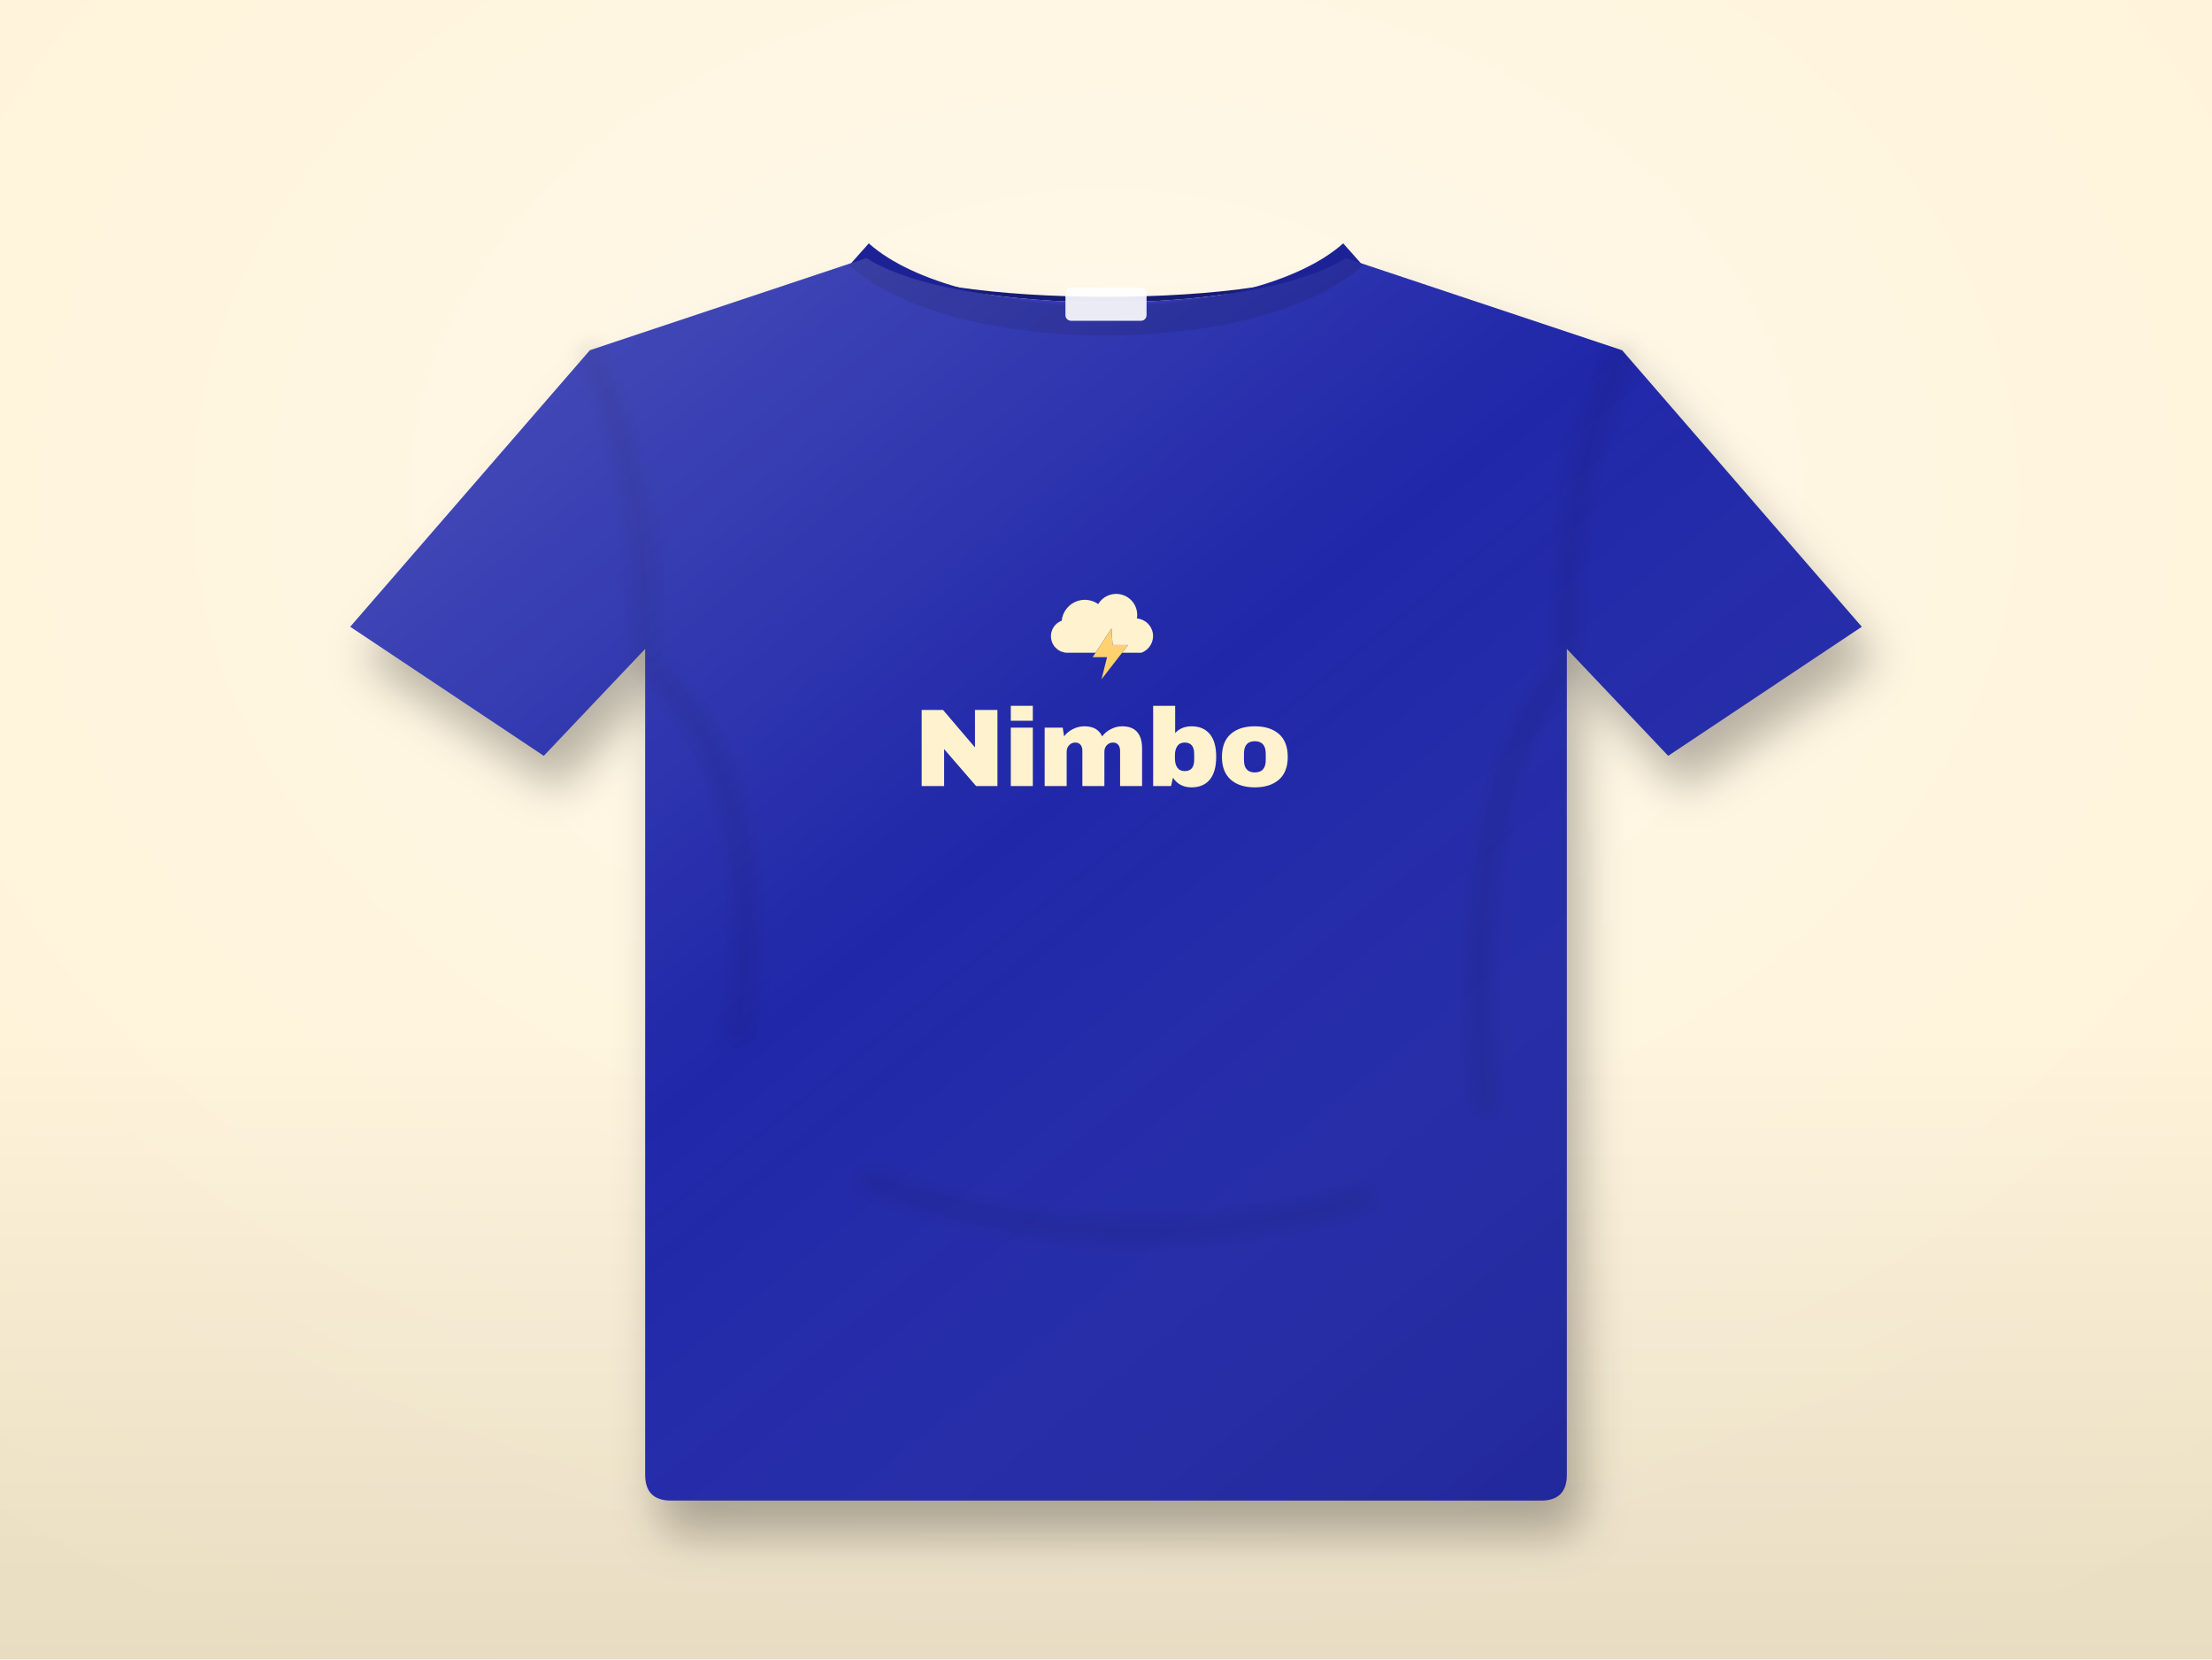
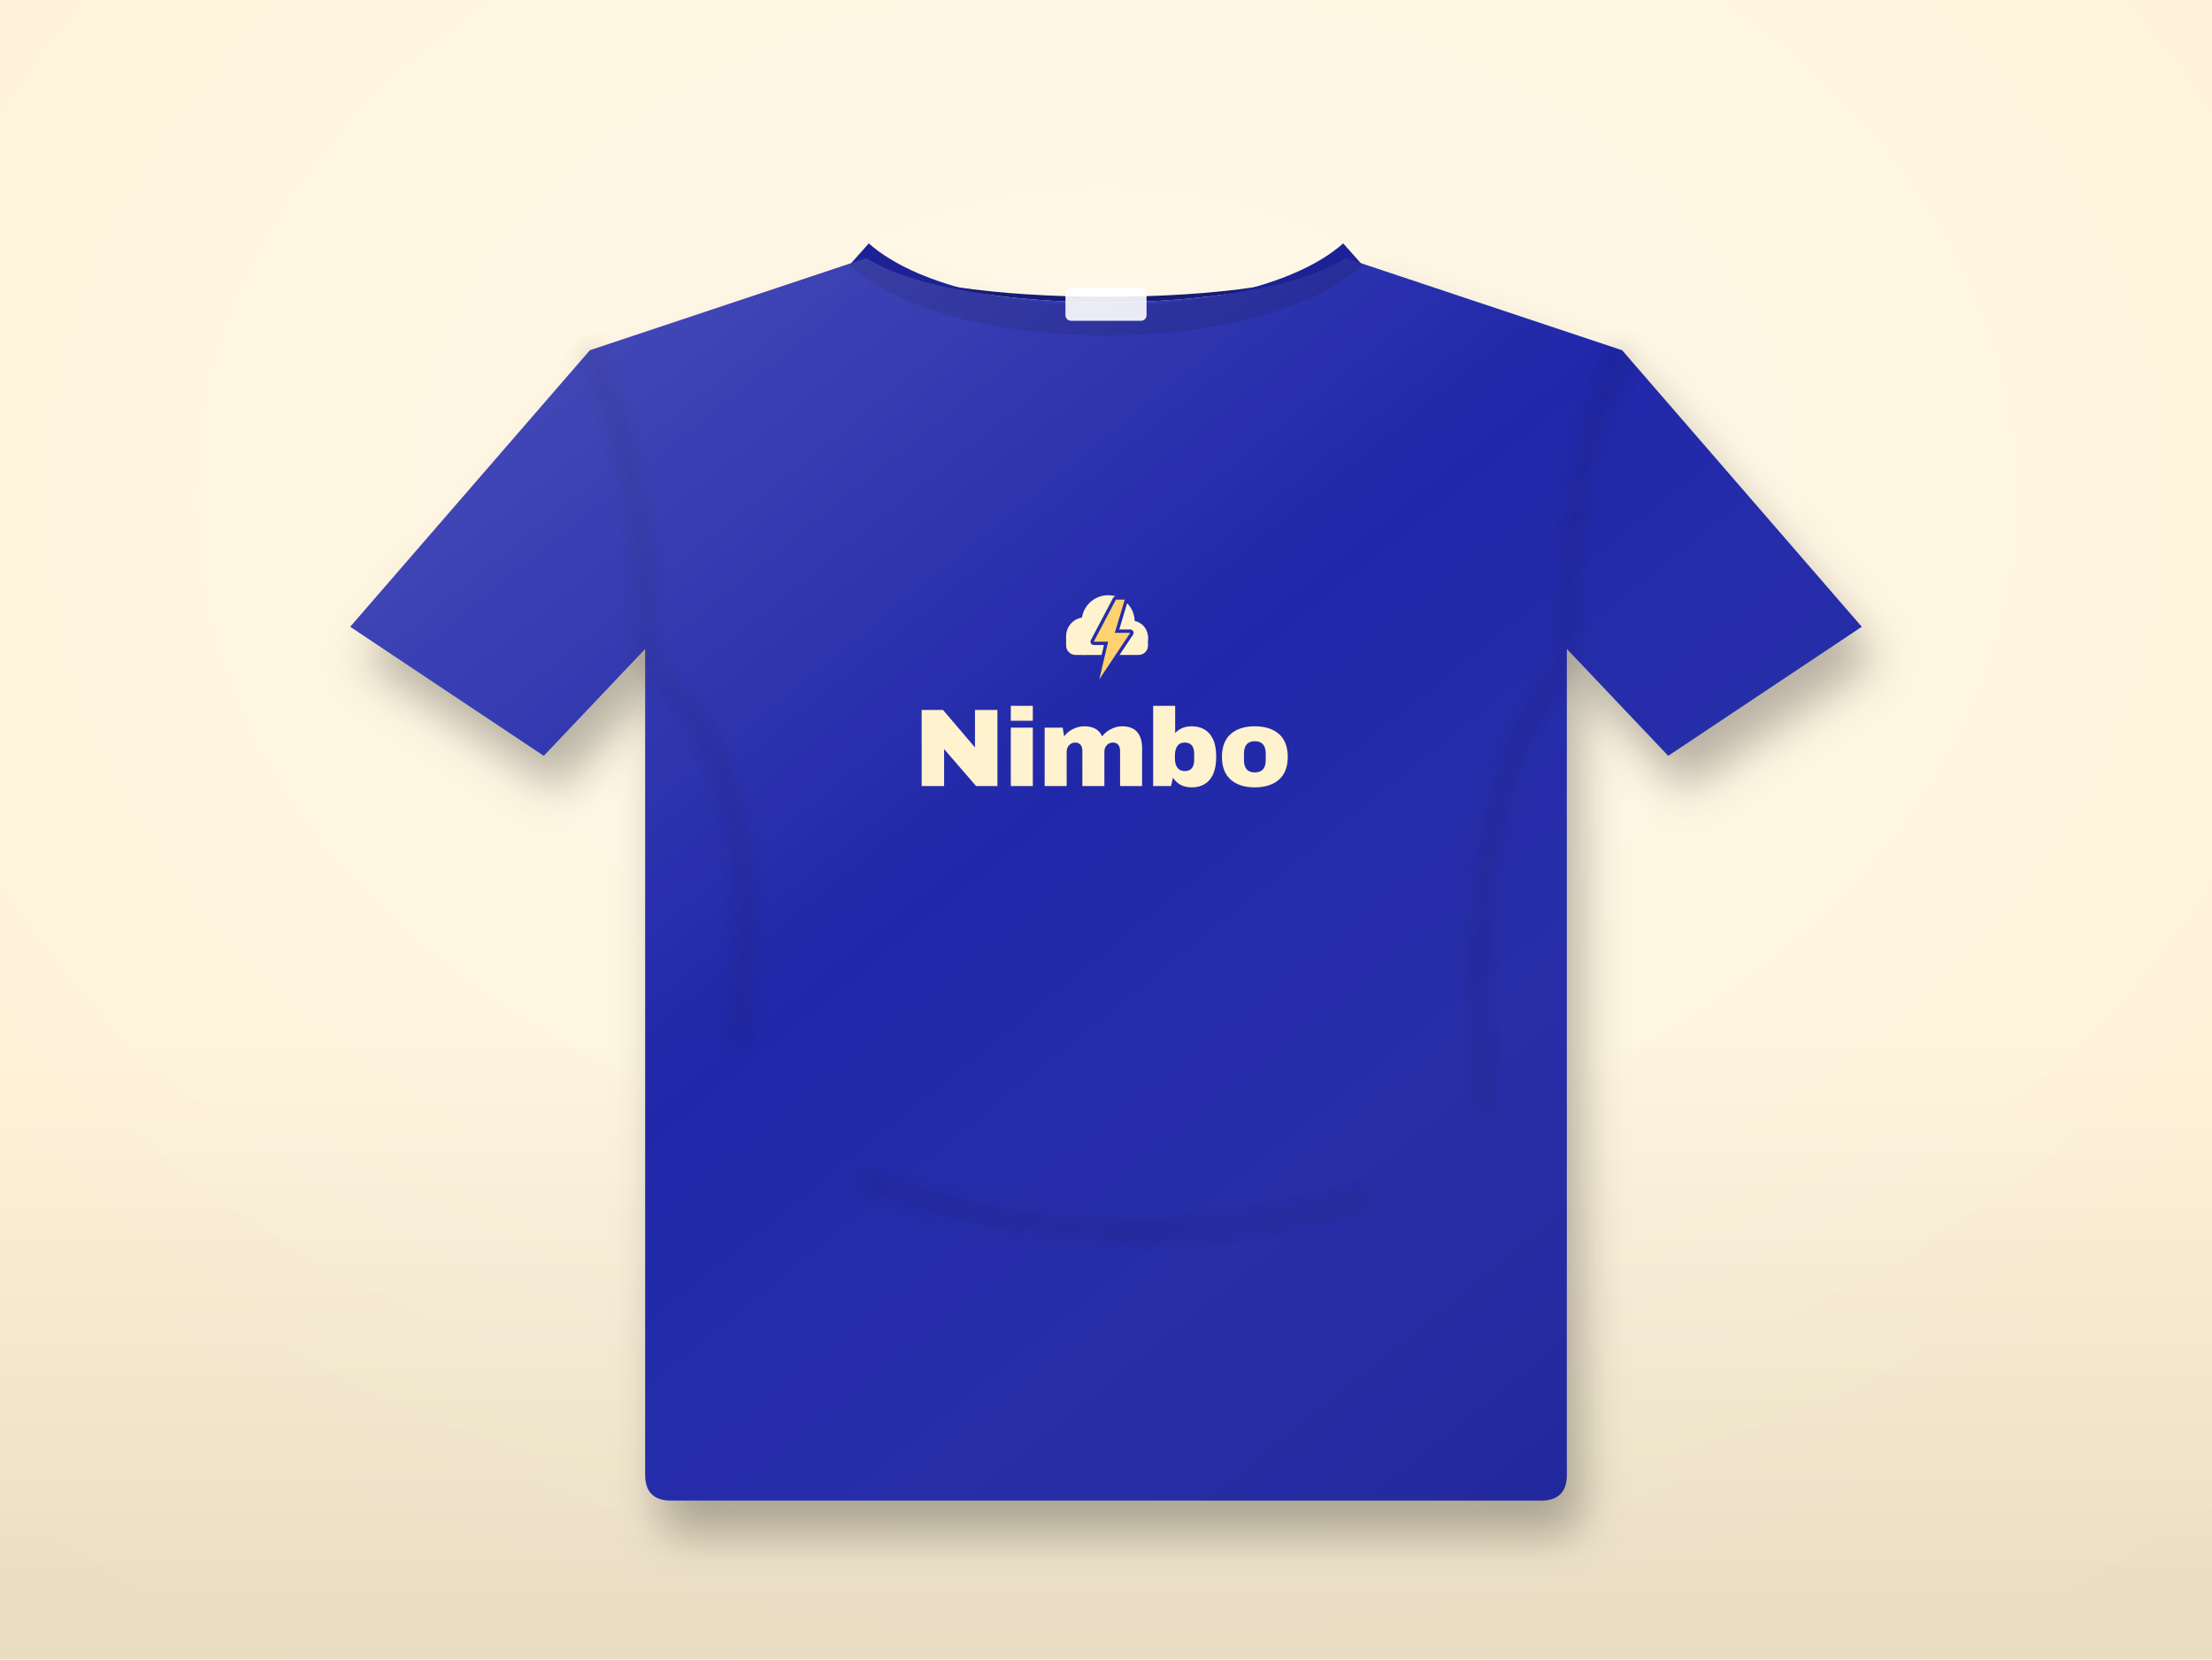
<svg xmlns="http://www.w3.org/2000/svg" viewBox="0 0 1200 900" width="1200" height="900">
  <defs>
    <filter id="b24" x="-50%" y="-50%" width="200%" height="200%">
      <feGaussianBlur stdDeviation="24" />
    </filter>
    <filter id="b12" x="-50%" y="-50%" width="200%" height="200%">
      <feGaussianBlur stdDeviation="12" />
    </filter>
    <filter id="b5" x="-50%" y="-50%" width="200%" height="200%">
      <feGaussianBlur stdDeviation="5" />
    </filter>
    <linearGradient id="cyl" x1="0" x2="1" y1="0" y2="0">
      <stop offset="0" stop-color="#000" stop-opacity=".34" />
      <stop offset=".1" stop-color="#000" stop-opacity=".1" />
      <stop offset=".28" stop-color="#fff" stop-opacity=".26" />
      <stop offset=".4" stop-color="#fff" stop-opacity="0" />
      <stop offset=".78" stop-color="#000" stop-opacity=".08" />
      <stop offset="1" stop-color="#000" stop-opacity=".36" />
    </linearGradient>
    <linearGradient id="sheen" x1="0" y1="0" x2="1" y2="1">
      <stop offset="0" stop-color="#fff" stop-opacity=".2" />
      <stop offset=".45" stop-color="#fff" stop-opacity="0" />
      <stop offset="1" stop-color="#000" stop-opacity=".14" />
    </linearGradient>
    <linearGradient id="vsh" x1="0" y1="0" x2="0" y2="1">
      <stop offset="0" stop-color="#fff" stop-opacity=".12" />
      <stop offset="1" stop-color="#000" stop-opacity=".16" />
    </linearGradient>
    <linearGradient id="metal" x1="0" x2="1">
      <stop offset="0" stop-color="#8d9196" />
      <stop offset=".3" stop-color="#e9ebee" />
      <stop offset=".55" stop-color="#b9bdc2" />
      <stop offset="1" stop-color="#7c8086" />
    </linearGradient>
    <linearGradient id="glassd" x1="0" y1="0" x2="1" y2="1">
      <stop offset="0" stop-color="#2b3644" />
      <stop offset=".5" stop-color="#18202a" />
      <stop offset="1" stop-color="#0d1218" />
    </linearGradient>
    <radialGradient id="spot" cx=".5" cy=".3" r=".8">
      <stop offset="0" stop-color="#fff" stop-opacity=".55" />
      <stop offset="1" stop-color="#fff" stop-opacity="0" />
    </radialGradient>
    <linearGradient id="floor" x1="0" y1="0" x2="0" y2="1">
      <stop offset="0" stop-color="#000" stop-opacity="0" />
      <stop offset="1" stop-color="#000" stop-opacity=".09" />
    </linearGradient>
  </defs>
  <rect width="1200" height="900" fill="#FFF2D4" />
  <rect width="1200" height="900" fill="url(#spot)" />
  <rect y="560" width="1200" height="340" fill="url(#floor)" />
  <path d="M470 140 C520 172 680 172 730 140 L880 190 L1010 340 L905 410 L850 352 L850 800 Q850 814 836 814 L364 814 Q350 814 350 800 L350 352 L295 410 L190 340 L320 190 Z" fill="#000" opacity=".28" filter="url(#b12)" transform="translate(8 18)" />
  <path d="M470 140 C520 172 680 172 730 140 L880 190 L1010 340 L905 410 L850 352 L850 800 Q850 814 836 814 L364 814 Q350 814 350 800 L350 352 L295 410 L190 340 L320 190 Z" fill="#2027A9" />
  <path d="M470 140 C520 172 680 172 730 140 C700 168 500 168 470 140 Z" fill="#161B76" />
  <path d="M466 138 C520 186 680 186 734 138" fill="none" stroke="#1C2295" stroke-width="16" />
  <path d="M350 360 Q420 420 400 560" fill="none" stroke="#000" stroke-opacity=".1" stroke-width="10" stroke-linecap="round" filter="url(#b5)" />
  <path d="M850 360 Q790 430 806 600" fill="none" stroke="#000" stroke-opacity=".1" stroke-width="10" stroke-linecap="round" filter="url(#b5)" />
  <path d="M470 640 Q600 690 740 650" fill="none" stroke="#000" stroke-opacity=".1" stroke-width="10" stroke-linecap="round" filter="url(#b5)" />
  <path d="M320 192 Q352 260 350 352" fill="none" stroke="#000" stroke-opacity=".1" stroke-width="10" stroke-linecap="round" filter="url(#b5)" />
  <path d="M880 192 Q848 262 850 352" fill="none" stroke="#000" stroke-opacity=".1" stroke-width="10" stroke-linecap="round" filter="url(#b5)" />
  <path d="M470 140 C520 172 680 172 730 140 L880 190 L1010 340 L905 410 L850 352 L850 800 Q850 814 836 814 L364 814 Q350 814 350 800 L350 352 L295 410 L190 340 L320 190 Z" fill="url(#sheen)" />
  <g transform="translate(500 312.08)">
    <g transform="scale(0.6)">
      <g transform="translate(115.62 0)">
        <g transform="scale(1)">
-           <mask id="k96" maskUnits="userSpaceOnUse" x="-50" y="-50" width="400" height="400">
+           <mask id="k37" maskUnits="userSpaceOnUse" x="-50" y="-50" width="400" height="400">
            <rect x="-50" y="-50" width="400" height="400" fill="#fff" />
            <g fill="#000">
-               <path d="M56 48 39 74h13l-5 20 24-31H57z" fill="#000" />
+               <path d="M60 22 40 60h13L45 94l28-42H59l9-30z" fill="#000" />
+               <path d="M60 22 40 60h13L45 94l28-42H59l9-30z" fill="none" stroke="#000" stroke-width="6" stroke-linecap="round" stroke-linejoin="round" />
            </g>
          </mask>
-           <g mask="url(#k96)">
-             <path d="M15 70a15 15 0 0 1-4-29 21 21 0 0 1 33-15 19 19 0 0 1 35 13 16 16 0 0 1 4 31Z" fill="#FFF2CE" />
+           <g mask="url(#k37)">
+             <circle cx="32" cy="55" r="17" fill="#FFF2CE" />
+             <circle cx="53" cy="42" r="24" fill="#FFF2CE" />
+             <circle cx="74" cy="56" r="15" fill="#FFF2CE" />
+             <path d="M15 55h74v8.5a8.5 8.5 0 0 1-8.5 8.5h-57A8.5 8.5 0 0 1 15 63.5z" fill="#FFF2CE" />
          </g>
-           <path d="M56 48 39 74h13l-5 20 24-31H57z" fill="#FFD26F" />
+           <path d="M60 22 40 60h13L45 94l28-42H59l9-30z" fill="#FFD26F" />
        </g>
      </g>
      <g transform="translate(-7.4 190.51)">
        <path fill="#FFF2CE" d="M56.6 0 27.7 -33.4V0H7.4V-68.8H26.7L55.6 -34.9V-68.8H75.9V0ZM88 -59V-72.5H107.9V-59ZM88 0V-52.8H107.9V0ZM206.7 -34.2V0H186.8V-31.8Q186.8 -35.2 185.2 -37.2Q183.5 -39.3 180.5 -39.3Q177 -39.3 174.8 -36.9Q172.6 -34.5 172.6 -31V0H152.7V-31.8Q152.7 -35.2 151.1 -37.2Q149.4 -39.3 146.4 -39.3Q142.9 -39.3 140.7 -36.9Q138.5 -34.5 138.5 -31V0H118.6V-52.8H134.9L136.2 -44.9Q139.2 -49.1 144.2 -51.5Q149.1 -54 154.6 -54Q166.5 -54 170.6 -44.9Q173.7 -49.1 178.6 -51.5Q183.4 -54 188.7 -54Q197.7 -54 202.2 -48.9Q206.7 -43.7 206.7 -34.2ZM251.4 -54Q262.1 -54 267.9 -47Q273.7 -40.1 273.7 -26.5Q273.7 -12.8 267.9 -5.8Q262.1 1.2 251.4 1.2Q240.4 1.2 234.6 -7.5L232.9 0H216.7V-72.5H236.6V-47.9Q242.3 -54 251.4 -54ZM236.4 -28V-24.7Q236.4 -19.7 238.6 -16.6Q240.8 -13.5 245.2 -13.5Q253.8 -13.5 253.8 -23.7V-29Q253.8 -39.3 245.2 -39.3Q240.8 -39.3 238.6 -36.2Q236.4 -33 236.4 -28ZM338.4 -26.4Q338.4 -12.9 330.5 -5.8Q322.5 1.2 308.6 1.2Q294.7 1.2 286.8 -5.8Q278.9 -12.8 278.9 -26.4Q278.9 -40 286.8 -47Q294.7 -54 308.6 -54Q322.5 -54 330.5 -47Q338.4 -39.9 338.4 -26.4ZM298.8 -29.2V-23.5Q298.8 -12.3 308.6 -12.3Q318.5 -12.3 318.5 -23.5V-29.2Q318.5 -40.5 308.6 -40.5Q298.8 -40.5 298.8 -29.2Z" />
      </g>
    </g>
  </g>
  <rect x="578" y="156" width="44" height="18" rx="3" fill="#fff" opacity=".9" />
</svg>
